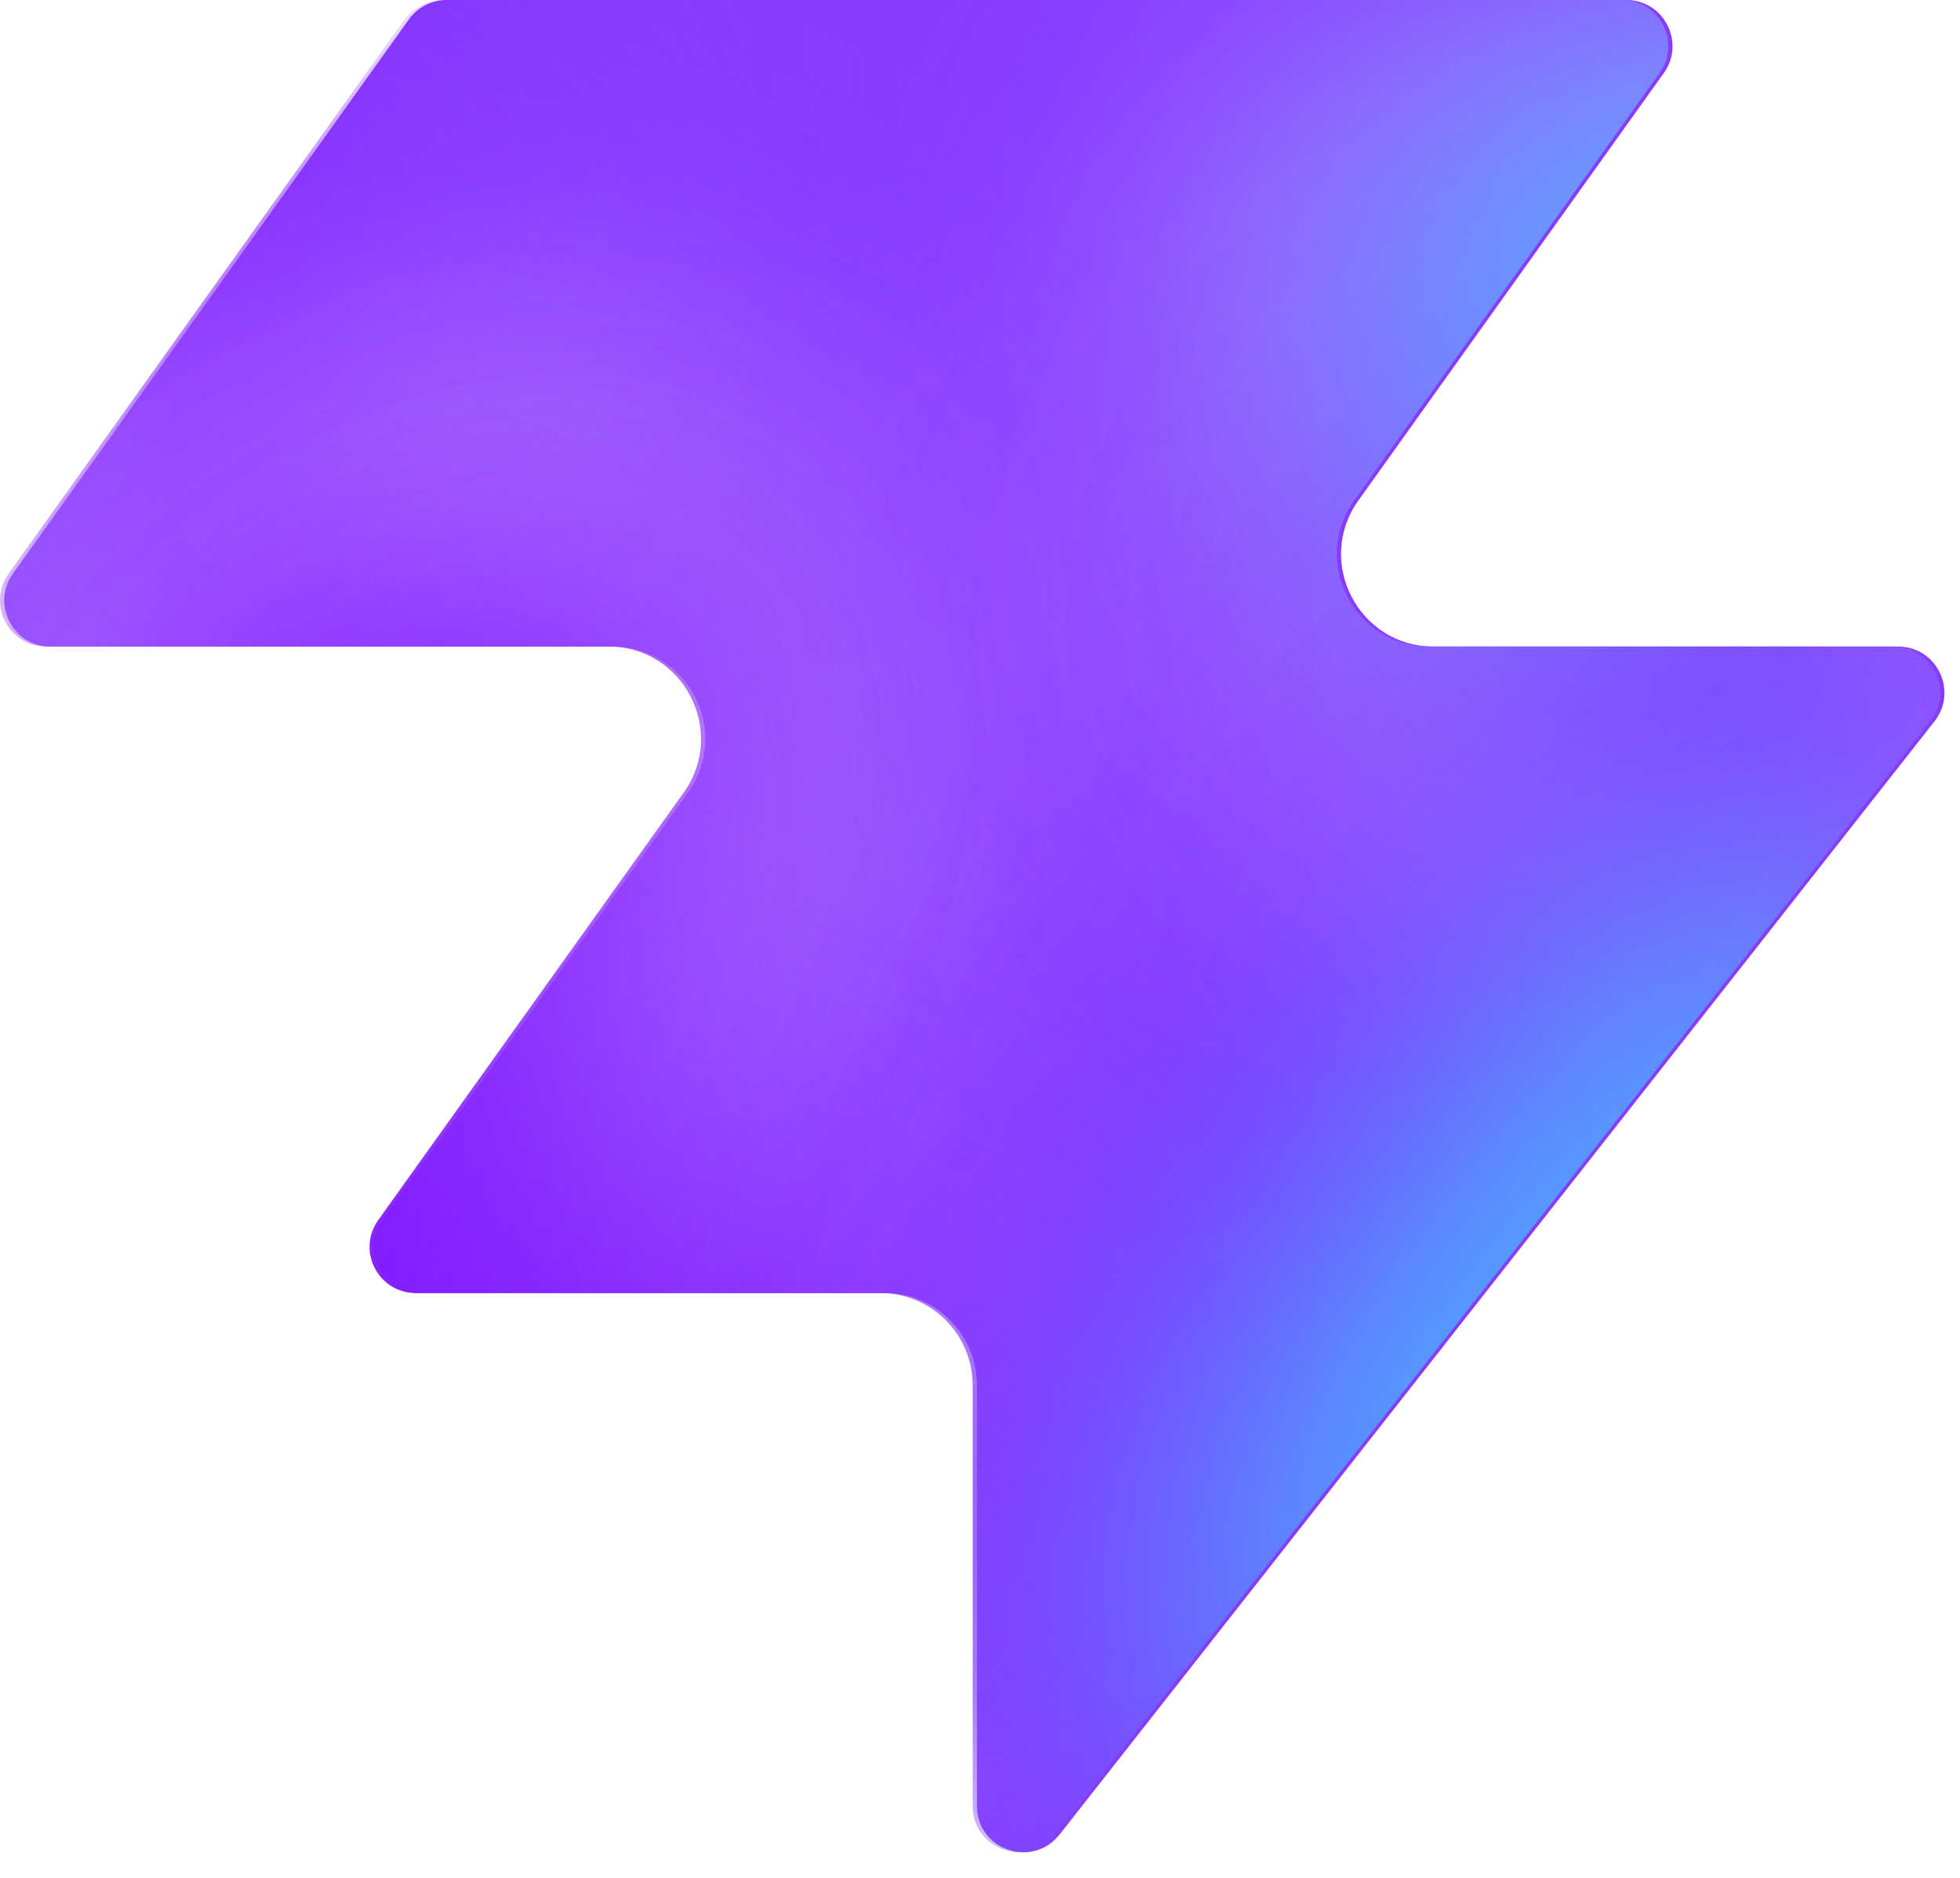
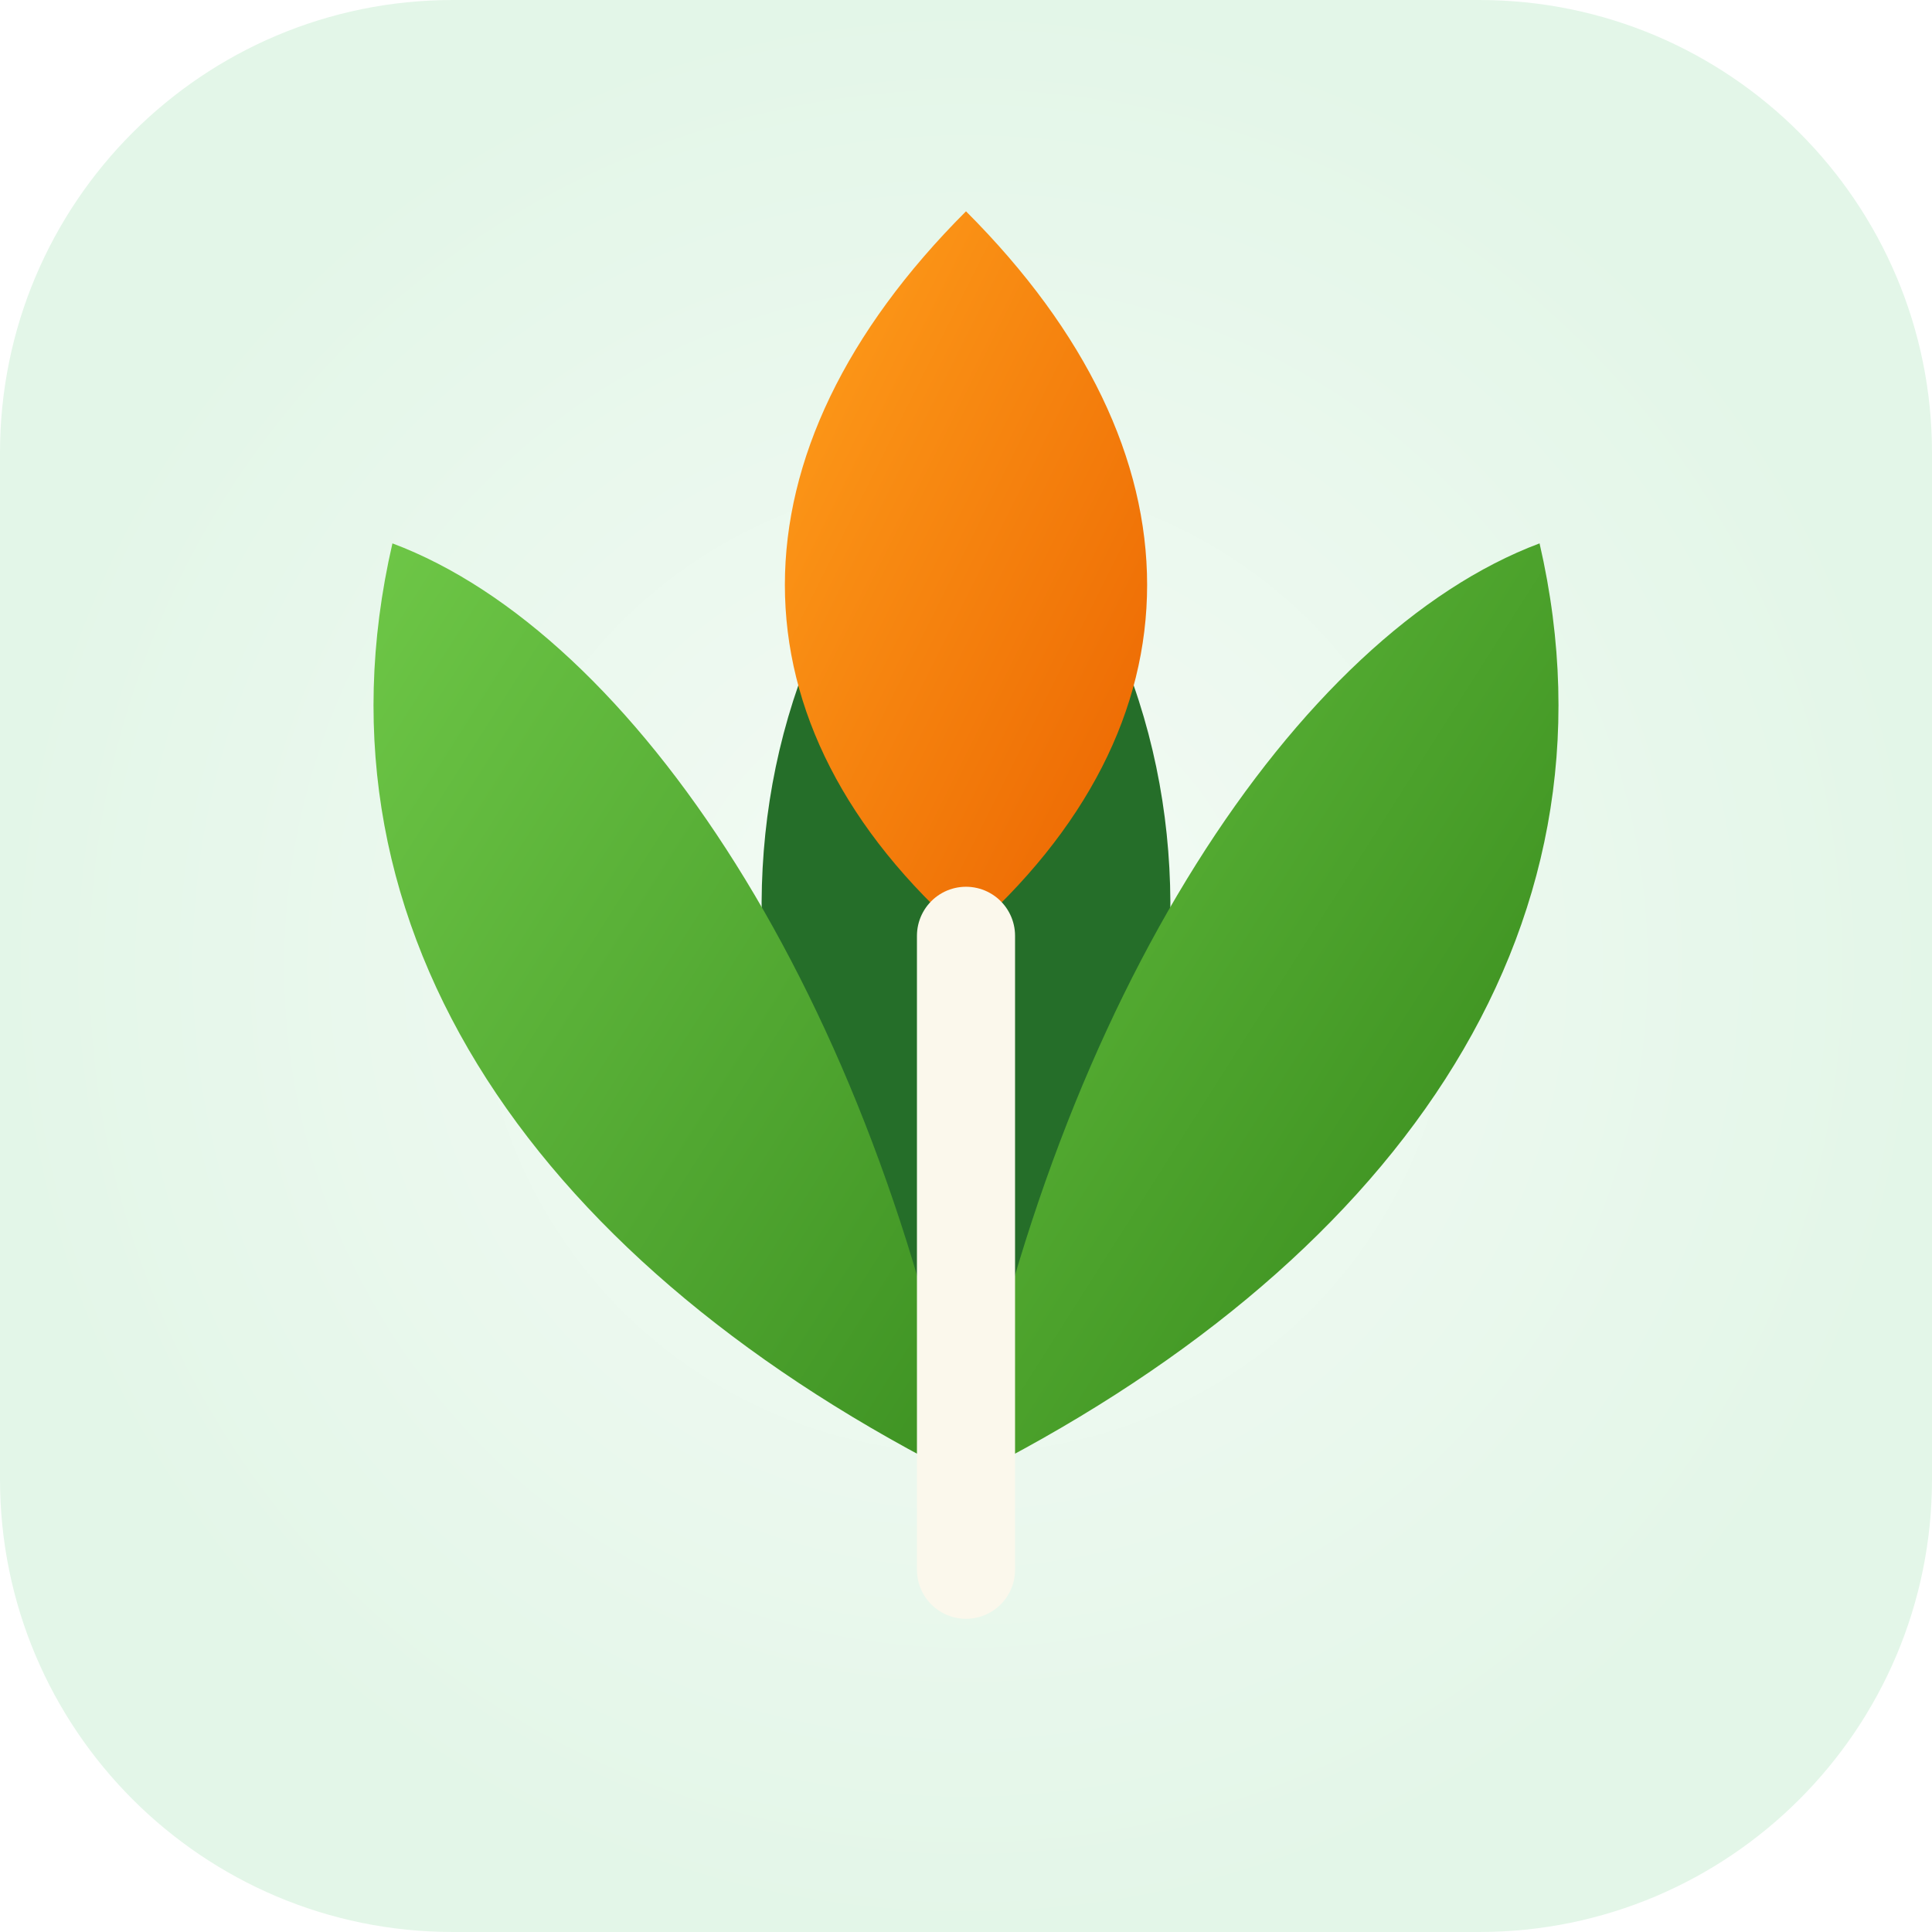
- <svg xmlns="http://www.w3.org/2000/svg" width="48" height="46" fill="none" viewBox="0 0 48 46">
-   <path fill="#863bff" d="M25.946 44.938c-.664.845-2.021.375-2.021-.698V33.937a2.26 2.26 0 0 0-2.262-2.262H10.287c-.92 0-1.456-1.04-.92-1.788l7.48-10.471c1.07-1.497 0-3.578-1.842-3.578H1.237c-.92 0-1.456-1.04-.92-1.788L10.013.474c.214-.297.556-.474.92-.474h28.894c.92 0 1.456 1.04.92 1.788l-7.48 10.471c-1.07 1.498 0 3.579 1.842 3.579h11.377c.943 0 1.473 1.088.89 1.83L25.947 44.94z" style="fill:#863bff;fill:color(display-p3 .525 .23 1);fill-opacity:1" />
-   <mask id="a" width="48" height="46" x="0" y="0" maskUnits="userSpaceOnUse" style="mask-type:alpha">
-     <path fill="#000" d="M25.842 44.938c-.664.844-2.021.375-2.021-.698V33.937a2.26 2.26 0 0 0-2.262-2.262H10.183c-.92 0-1.456-1.04-.92-1.788l7.48-10.471c1.07-1.498 0-3.579-1.842-3.579H1.133c-.92 0-1.456-1.04-.92-1.787L9.91.473c.214-.297.556-.474.92-.474h28.894c.92 0 1.456 1.04.92 1.788l-7.48 10.471c-1.07 1.498 0 3.578 1.842 3.578h11.377c.943 0 1.473 1.088.89 1.832L25.843 44.94z" style="fill:#000;fill-opacity:1" />
-   </mask>
-   <g mask="url(#a)">
-     <g filter="url(#b)">
-       <ellipse cx="5.508" cy="14.704" fill="#ede6ff" rx="5.508" ry="14.704" style="fill:#ede6ff;fill:color(display-p3 .927 .903 1);fill-opacity:1" transform="matrix(.00324 1 1 -.00324 -4.47 31.516)" />
-     </g>
-     <g filter="url(#c)">
-       <ellipse cx="10.399" cy="29.851" fill="#ede6ff" rx="10.399" ry="29.851" style="fill:#ede6ff;fill:color(display-p3 .927 .903 1);fill-opacity:1" transform="matrix(.00324 1 1 -.00324 -39.328 7.883)" />
-     </g>
-     <g filter="url(#d)">
-       <ellipse cx="5.508" cy="30.487" fill="#7e14ff" rx="5.508" ry="30.487" style="fill:#7e14ff;fill:color(display-p3 .492 .077 1);fill-opacity:1" transform="rotate(89.814 -25.913 -14.639)scale(1 -1)" />
-     </g>
-     <g filter="url(#e)">
-       <ellipse cx="5.508" cy="30.599" fill="#7e14ff" rx="5.508" ry="30.599" style="fill:#7e14ff;fill:color(display-p3 .492 .077 1);fill-opacity:1" transform="rotate(89.814 -32.644 -3.334)scale(1 -1)" />
-     </g>
-     <g filter="url(#f)">
-       <ellipse cx="5.508" cy="30.599" fill="#7e14ff" rx="5.508" ry="30.599" style="fill:#7e14ff;fill:color(display-p3 .492 .077 1);fill-opacity:1" transform="matrix(.00324 1 1 -.00324 -34.34 30.47)" />
-     </g>
-     <g filter="url(#g)">
-       <ellipse cx="14.072" cy="22.078" fill="#ede6ff" rx="14.072" ry="22.078" style="fill:#ede6ff;fill:color(display-p3 .927 .903 1);fill-opacity:1" transform="rotate(93.35 24.506 48.493)scale(-1 1)" />
-     </g>
-     <g filter="url(#h)">
-       <ellipse cx="3.47" cy="21.501" fill="#7e14ff" rx="3.47" ry="21.501" style="fill:#7e14ff;fill:color(display-p3 .492 .077 1);fill-opacity:1" transform="rotate(89.009 28.708 47.59)scale(-1 1)" />
-     </g>
-     <g filter="url(#i)">
-       <ellipse cx="3.47" cy="21.501" fill="#7e14ff" rx="3.47" ry="21.501" style="fill:#7e14ff;fill:color(display-p3 .492 .077 1);fill-opacity:1" transform="rotate(89.009 28.708 47.59)scale(-1 1)" />
-     </g>
-     <g filter="url(#j)">
-       <ellipse cx=".387" cy="8.972" fill="#7e14ff" rx="4.407" ry="29.108" style="fill:#7e14ff;fill:color(display-p3 .492 .077 1);fill-opacity:1" transform="rotate(39.51 .387 8.972)" />
-     </g>
-     <g filter="url(#k)">
-       <ellipse cx="47.523" cy="-6.092" fill="#7e14ff" rx="4.407" ry="29.108" style="fill:#7e14ff;fill:color(display-p3 .492 .077 1);fill-opacity:1" transform="rotate(37.892 47.523 -6.092)" />
-     </g>
-     <g filter="url(#l)">
-       <ellipse cx="41.412" cy="6.333" fill="#47bfff" rx="5.971" ry="9.665" style="fill:#47bfff;fill:color(display-p3 .28 .748 1);fill-opacity:1" transform="rotate(37.892 41.412 6.333)" />
-     </g>
-     <g filter="url(#m)">
-       <ellipse cx="-1.879" cy="38.332" fill="#7e14ff" rx="4.407" ry="29.108" style="fill:#7e14ff;fill:color(display-p3 .492 .077 1);fill-opacity:1" transform="rotate(37.892 -1.88 38.332)" />
-     </g>
-     <g filter="url(#n)">
-       <ellipse cx="-1.879" cy="38.332" fill="#7e14ff" rx="4.407" ry="29.108" style="fill:#7e14ff;fill:color(display-p3 .492 .077 1);fill-opacity:1" transform="rotate(37.892 -1.88 38.332)" />
-     </g>
-     <g filter="url(#o)">
-       <ellipse cx="35.651" cy="29.907" fill="#7e14ff" rx="4.407" ry="29.108" style="fill:#7e14ff;fill:color(display-p3 .492 .077 1);fill-opacity:1" transform="rotate(37.892 35.651 29.907)" />
-     </g>
-     <g filter="url(#p)">
-       <ellipse cx="38.418" cy="32.4" fill="#47bfff" rx="5.971" ry="15.297" style="fill:#47bfff;fill:color(display-p3 .28 .748 1);fill-opacity:1" transform="rotate(37.892 38.418 32.4)" />
-     </g>
-   </g>
+ <svg xmlns="http://www.w3.org/2000/svg" viewBox="0 0 128 128">
  <defs>
-     <filter id="b" width="60.045" height="41.654" x="-19.77" y="16.149" color-interpolation-filters="sRGB" filterUnits="userSpaceOnUse">
-       <feFlood flood-opacity="0" result="BackgroundImageFix" />
-       <feBlend in="SourceGraphic" in2="BackgroundImageFix" result="shape" />
-       <feGaussianBlur result="effect1_foregroundBlur_2002_17158" stdDeviation="7.659" />
-     </filter>
-     <filter id="c" width="90.34" height="51.437" x="-54.613" y="-7.533" color-interpolation-filters="sRGB" filterUnits="userSpaceOnUse">
-       <feFlood flood-opacity="0" result="BackgroundImageFix" />
-       <feBlend in="SourceGraphic" in2="BackgroundImageFix" result="shape" />
-       <feGaussianBlur result="effect1_foregroundBlur_2002_17158" stdDeviation="7.659" />
-     </filter>
-     <filter id="d" width="79.355" height="29.4" x="-49.64" y="2.03" color-interpolation-filters="sRGB" filterUnits="userSpaceOnUse">
-       <feFlood flood-opacity="0" result="BackgroundImageFix" />
-       <feBlend in="SourceGraphic" in2="BackgroundImageFix" result="shape" />
-       <feGaussianBlur result="effect1_foregroundBlur_2002_17158" stdDeviation="4.596" />
-     </filter>
-     <filter id="e" width="79.579" height="29.4" x="-45.045" y="20.029" color-interpolation-filters="sRGB" filterUnits="userSpaceOnUse">
-       <feFlood flood-opacity="0" result="BackgroundImageFix" />
-       <feBlend in="SourceGraphic" in2="BackgroundImageFix" result="shape" />
-       <feGaussianBlur result="effect1_foregroundBlur_2002_17158" stdDeviation="4.596" />
-     </filter>
-     <filter id="f" width="79.579" height="29.4" x="-43.513" y="21.178" color-interpolation-filters="sRGB" filterUnits="userSpaceOnUse">
-       <feFlood flood-opacity="0" result="BackgroundImageFix" />
-       <feBlend in="SourceGraphic" in2="BackgroundImageFix" result="shape" />
-       <feGaussianBlur result="effect1_foregroundBlur_2002_17158" stdDeviation="4.596" />
-     </filter>
-     <filter id="g" width="74.749" height="58.852" x="15.756" y="-17.901" color-interpolation-filters="sRGB" filterUnits="userSpaceOnUse">
-       <feFlood flood-opacity="0" result="BackgroundImageFix" />
-       <feBlend in="SourceGraphic" in2="BackgroundImageFix" result="shape" />
-       <feGaussianBlur result="effect1_foregroundBlur_2002_17158" stdDeviation="7.659" />
-     </filter>
-     <filter id="h" width="61.377" height="25.362" x="23.548" y="2.284" color-interpolation-filters="sRGB" filterUnits="userSpaceOnUse">
-       <feFlood flood-opacity="0" result="BackgroundImageFix" />
-       <feBlend in="SourceGraphic" in2="BackgroundImageFix" result="shape" />
-       <feGaussianBlur result="effect1_foregroundBlur_2002_17158" stdDeviation="4.596" />
-     </filter>
-     <filter id="i" width="61.377" height="25.362" x="23.548" y="2.284" color-interpolation-filters="sRGB" filterUnits="userSpaceOnUse">
-       <feFlood flood-opacity="0" result="BackgroundImageFix" />
-       <feBlend in="SourceGraphic" in2="BackgroundImageFix" result="shape" />
-       <feGaussianBlur result="effect1_foregroundBlur_2002_17158" stdDeviation="4.596" />
-     </filter>
-     <filter id="j" width="56.045" height="63.649" x="-27.636" y="-22.853" color-interpolation-filters="sRGB" filterUnits="userSpaceOnUse">
-       <feFlood flood-opacity="0" result="BackgroundImageFix" />
-       <feBlend in="SourceGraphic" in2="BackgroundImageFix" result="shape" />
-       <feGaussianBlur result="effect1_foregroundBlur_2002_17158" stdDeviation="4.596" />
-     </filter>
-     <filter id="k" width="54.814" height="64.646" x="20.116" y="-38.415" color-interpolation-filters="sRGB" filterUnits="userSpaceOnUse">
-       <feFlood flood-opacity="0" result="BackgroundImageFix" />
-       <feBlend in="SourceGraphic" in2="BackgroundImageFix" result="shape" />
-       <feGaussianBlur result="effect1_foregroundBlur_2002_17158" stdDeviation="4.596" />
-     </filter>
-     <filter id="l" width="33.541" height="35.313" x="24.641" y="-11.323" color-interpolation-filters="sRGB" filterUnits="userSpaceOnUse">
-       <feFlood flood-opacity="0" result="BackgroundImageFix" />
-       <feBlend in="SourceGraphic" in2="BackgroundImageFix" result="shape" />
-       <feGaussianBlur result="effect1_foregroundBlur_2002_17158" stdDeviation="4.596" />
-     </filter>
-     <filter id="m" width="54.814" height="64.646" x="-29.286" y="6.009" color-interpolation-filters="sRGB" filterUnits="userSpaceOnUse">
-       <feFlood flood-opacity="0" result="BackgroundImageFix" />
-       <feBlend in="SourceGraphic" in2="BackgroundImageFix" result="shape" />
-       <feGaussianBlur result="effect1_foregroundBlur_2002_17158" stdDeviation="4.596" />
-     </filter>
-     <filter id="n" width="54.814" height="64.646" x="-29.286" y="6.009" color-interpolation-filters="sRGB" filterUnits="userSpaceOnUse">
-       <feFlood flood-opacity="0" result="BackgroundImageFix" />
-       <feBlend in="SourceGraphic" in2="BackgroundImageFix" result="shape" />
-       <feGaussianBlur result="effect1_foregroundBlur_2002_17158" stdDeviation="4.596" />
-     </filter>
-     <filter id="o" width="54.814" height="64.646" x="8.244" y="-2.416" color-interpolation-filters="sRGB" filterUnits="userSpaceOnUse">
-       <feFlood flood-opacity="0" result="BackgroundImageFix" />
-       <feBlend in="SourceGraphic" in2="BackgroundImageFix" result="shape" />
-       <feGaussianBlur result="effect1_foregroundBlur_2002_17158" stdDeviation="4.596" />
-     </filter>
-     <filter id="p" width="39.409" height="43.623" x="18.713" y="10.588" color-interpolation-filters="sRGB" filterUnits="userSpaceOnUse">
-       <feFlood flood-opacity="0" result="BackgroundImageFix" />
-       <feBlend in="SourceGraphic" in2="BackgroundImageFix" result="shape" />
-       <feGaussianBlur result="effect1_foregroundBlur_2002_17158" stdDeviation="4.596" />
-     </filter>
+     <radialGradient id="bgGlow" cx="50%" cy="50%" r="50%">
+       <stop offset="0%" stop-color="#f4fbf5" />
+       <stop offset="100%" stop-color="#e3f6e8" />
+     </radialGradient>
+     <linearGradient id="orangeFlame" x1="0%" y1="0%" x2="100%" y2="100%">
+       <stop offset="0%" stop-color="#ffa01c" />
+       <stop offset="100%" stop-color="#eb6300" />
+     </linearGradient>
+     <linearGradient id="leafLeft" x1="0%" y1="0%" x2="100%" y2="100%">
+       <stop offset="0%" stop-color="#6ec747" />
+       <stop offset="100%" stop-color="#3d9122" />
+     </linearGradient>
+     <linearGradient id="leafRight" x1="0%" y1="0%" x2="100%" y2="100%">
+       <stop offset="0%" stop-color="#64be3e" />
+       <stop offset="100%" stop-color="#338519" />
+     </linearGradient>
  </defs>
+   <rect width="128" height="128" rx="30" fill="url(#bgGlow)" />
+   <path d="M64 96 C48 76 44 48 64 28 C84 48 80 76 64 96 Z" fill="#256e29" />
+   <path d="M64 98 C36 84 20 62 26 36 C42 42 58 66 64 98 Z" fill="url(#leafLeft)" />
+   <path d="M64 98 C92 84 108 62 102 36 C86 42 70 66 64 98 Z" fill="url(#leafRight)" />
+   <path d="M64 62 C48 48 48 30 64 14 C80 30 80 48 64 62 Z" fill="url(#orangeFlame)" />
+   <line x1="64" y1="62" x2="64" y2="104" stroke="#fbf8ec" stroke-width="6.5" stroke-linecap="round" />
</svg>
